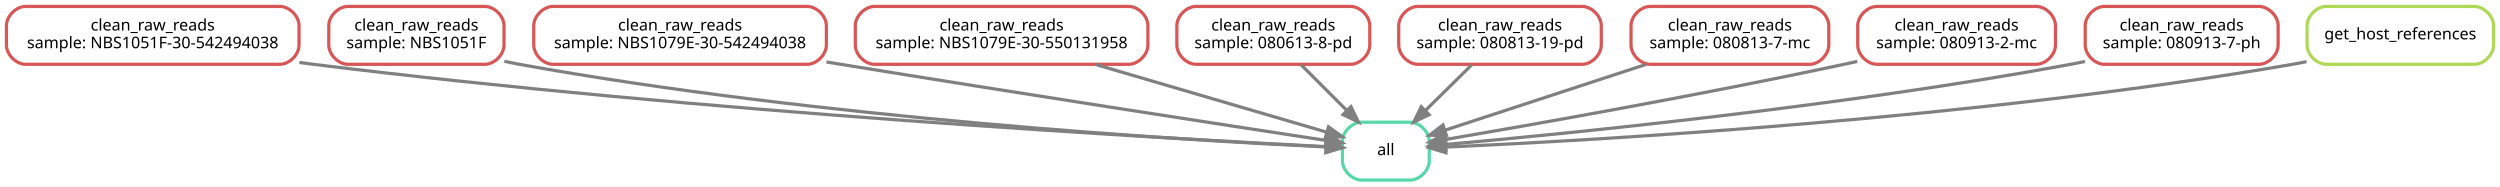
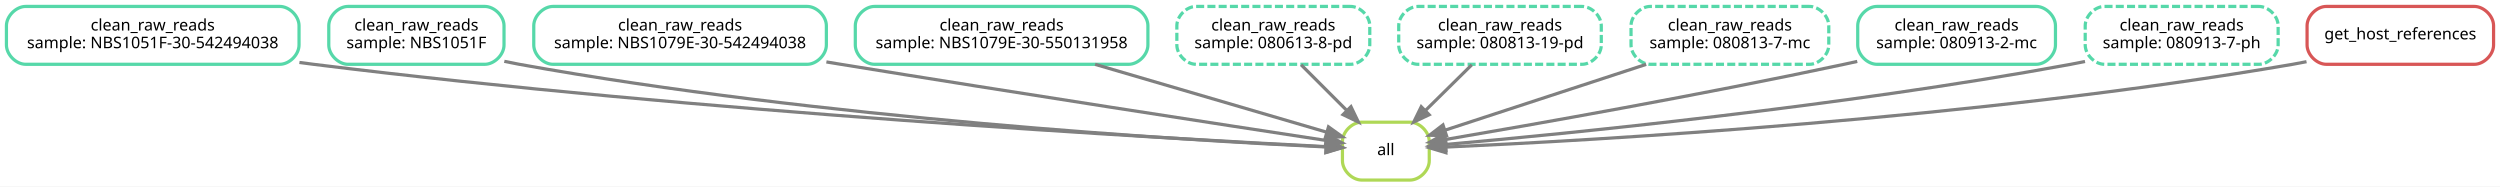
<svg xmlns="http://www.w3.org/2000/svg" width="1555pt" height="116pt" viewBox="0.00 0.00 1555.00 116.00">
  <g id="graph0" class="graph" transform="scale(1 1) rotate(0) translate(4 112)">
    <polygon fill="white" stroke="none" points="-4,4 -4,-112 1551,-112 1551,4 -4,4" />
    <g id="node1" class="node">
-       <path fill="none" stroke="#56d8a9" stroke-width="2" d="M873,-36C873,-36 843,-36 843,-36 837,-36 831,-30 831,-24 831,-24 831,-12 831,-12 831,-6 837,0 843,0 843,0 873,0 873,0 879,0 885,-6 885,-12 885,-12 885,-24 885,-24 885,-30 879,-36 873,-36" />
+       <path fill="none" stroke="#afd856" stroke-width="2" d="M873,-36C873,-36 843,-36 843,-36 837,-36 831,-30 831,-24 831,-24 831,-12 831,-12 831,-6 837,0 843,0 843,0 873,0 873,0 879,0 885,-6 885,-12 885,-12 885,-24 885,-24 885,-30 879,-36 873,-36" />
      <text text-anchor="middle" x="858" y="-15.5" font-family="sans" font-size="10.00">all</text>
    </g>
    <g id="node2" class="node">
-       <path fill="none" stroke="#d85656" stroke-width="2" d="M170,-108C170,-108 12,-108 12,-108 6,-108 0,-102 0,-96 0,-96 0,-84 0,-84 0,-78 6,-72 12,-72 12,-72 170,-72 170,-72 176,-72 182,-78 182,-84 182,-84 182,-96 182,-96 182,-102 176,-108 170,-108" />
+       <path fill="none" stroke="#56d8a9" stroke-width="2" d="M170,-108C170,-108 12,-108 12,-108 6,-108 0,-102 0,-96 0,-96 0,-84 0,-84 0,-78 6,-72 12,-72 12,-72 170,-72 170,-72 176,-72 182,-78 182,-84 182,-84 182,-96 182,-96 182,-102 176,-108 170,-108" />
      <text text-anchor="middle" x="91" y="-93" font-family="sans" font-size="10.00">clean_raw_reads</text>
      <text text-anchor="middle" x="91" y="-82" font-family="sans" font-size="10.00">sample: NBS1051F-30-542494038</text>
    </g>
    <g id="edge1" class="edge">
      <path fill="none" stroke="grey" stroke-width="2" d="M182.24,-73.15C185.19,-72.74 188.12,-72.36 191,-72 430.09,-42.24 719.59,-25.91 820.87,-20.79" />
      <polygon fill="grey" stroke="grey" stroke-width="2" points="821.1,-24.28 830.91,-20.28 820.75,-17.29 821.1,-24.28" />
    </g>
    <g id="node3" class="node">
-       <path fill="none" stroke="#d85656" stroke-width="2" d="M297.5,-108C297.5,-108 212.5,-108 212.5,-108 206.5,-108 200.5,-102 200.5,-96 200.5,-96 200.5,-84 200.5,-84 200.5,-78 206.5,-72 212.5,-72 212.5,-72 297.5,-72 297.5,-72 303.5,-72 309.5,-78 309.5,-84 309.5,-84 309.5,-96 309.5,-96 309.5,-102 303.5,-108 297.5,-108" />
+       <path fill="none" stroke="#56d8a9" stroke-width="2" d="M297.5,-108C297.5,-108 212.5,-108 212.5,-108 206.5,-108 200.5,-102 200.5,-96 200.5,-96 200.5,-84 200.5,-84 200.5,-78 206.5,-72 212.5,-72 212.5,-72 297.5,-72 297.5,-72 303.5,-72 309.5,-78 309.5,-84 309.5,-84 309.5,-96 309.5,-96 309.5,-102 303.5,-108 297.5,-108" />
      <text text-anchor="middle" x="255" y="-93" font-family="sans" font-size="10.00">clean_raw_reads</text>
      <text text-anchor="middle" x="255" y="-82" font-family="sans" font-size="10.00">sample: NBS1051F</text>
    </g>
    <g id="edge2" class="edge">
      <path fill="none" stroke="grey" stroke-width="2" d="M309.68,-73.85C312.82,-73.18 315.95,-72.55 319,-72 505.72,-38.25 732.99,-24.78 820.85,-20.58" />
      <polygon fill="grey" stroke="grey" stroke-width="2" points="821.04,-24.08 830.87,-20.12 820.71,-17.09 821.04,-24.08" />
    </g>
    <g id="node4" class="node">
-       <path fill="none" stroke="#d85656" stroke-width="2" d="M498,-108C498,-108 340,-108 340,-108 334,-108 328,-102 328,-96 328,-96 328,-84 328,-84 328,-78 334,-72 340,-72 340,-72 498,-72 498,-72 504,-72 510,-78 510,-84 510,-84 510,-96 510,-96 510,-102 504,-108 498,-108" />
+       <path fill="none" stroke="#56d8a9" stroke-width="2" d="M498,-108C498,-108 340,-108 340,-108 334,-108 328,-102 328,-96 328,-96 328,-84 328,-84 328,-78 334,-72 340,-72 340,-72 498,-72 498,-72 504,-72 510,-78 510,-84 510,-84 510,-96 510,-96 510,-102 504,-108 498,-108" />
      <text text-anchor="middle" x="419" y="-93" font-family="sans" font-size="10.00">clean_raw_reads</text>
      <text text-anchor="middle" x="419" y="-82" font-family="sans" font-size="10.00">sample: NBS1079E-30-542494038</text>
    </g>
    <g id="edge3" class="edge">
      <path fill="none" stroke="grey" stroke-width="2" d="M510.01,-73.48C513.04,-72.98 516.05,-72.48 519,-72 628.49,-54.14 758.07,-34.22 820.58,-24.68" />
      <polygon fill="grey" stroke="grey" stroke-width="2" points="821.38,-28.1 830.74,-23.14 820.32,-21.18 821.38,-28.1" />
    </g>
    <g id="node5" class="node">
-       <path fill="none" stroke="#d85656" stroke-width="2" d="M698,-108C698,-108 540,-108 540,-108 534,-108 528,-102 528,-96 528,-96 528,-84 528,-84 528,-78 534,-72 540,-72 540,-72 698,-72 698,-72 704,-72 710,-78 710,-84 710,-84 710,-96 710,-96 710,-102 704,-108 698,-108" />
+       <path fill="none" stroke="#56d8a9" stroke-width="2" d="M698,-108C698,-108 540,-108 540,-108 534,-108 528,-102 528,-96 528,-96 528,-84 528,-84 528,-78 534,-72 540,-72 540,-72 698,-72 698,-72 704,-72 710,-78 710,-84 710,-84 710,-96 710,-96 710,-102 704,-108 698,-108" />
      <text text-anchor="middle" x="619" y="-93" font-family="sans" font-size="10.00">clean_raw_reads</text>
      <text text-anchor="middle" x="619" y="-82" font-family="sans" font-size="10.00">sample: NBS1079E-30-550131958</text>
    </g>
    <g id="edge4" class="edge">
      <path fill="none" stroke="grey" stroke-width="2" d="M677.16,-71.97C722.06,-58.81 782.81,-41.02 821.21,-29.78" />
      <polygon fill="grey" stroke="grey" stroke-width="2" points="822.33,-33.1 830.94,-26.93 820.36,-26.38 822.33,-33.1" />
    </g>
    <g id="node6" class="node">
-       <path fill="none" stroke="#d85656" stroke-width="2" d="M836,-108C836,-108 740,-108 740,-108 734,-108 728,-102 728,-96 728,-96 728,-84 728,-84 728,-78 734,-72 740,-72 740,-72 836,-72 836,-72 842,-72 848,-78 848,-84 848,-84 848,-96 848,-96 848,-102 842,-108 836,-108" />
+       <path fill="none" stroke="#56d8a9" stroke-width="2" stroke-dasharray="5,2" d="M836,-108C836,-108 740,-108 740,-108 734,-108 728,-102 728,-96 728,-96 728,-84 728,-84 728,-78 734,-72 740,-72 740,-72 836,-72 836,-72 842,-72 848,-78 848,-84 848,-84 848,-96 848,-96 848,-102 842,-108 836,-108" />
      <text text-anchor="middle" x="788" y="-93" font-family="sans" font-size="10.00">clean_raw_reads</text>
      <text text-anchor="middle" x="788" y="-82" font-family="sans" font-size="10.00">sample: 080613-8-pd</text>
    </g>
    <g id="edge5" class="edge">
      <path fill="none" stroke="grey" stroke-width="2" d="M805.3,-71.7C813.86,-63.14 824.34,-52.66 833.7,-43.3" />
      <polygon fill="grey" stroke="grey" stroke-width="2" points="836.3,-45.65 840.9,-36.1 831.35,-40.7 836.3,-45.65" />
    </g>
    <g id="node7" class="node">
-       <path fill="none" stroke="#d85656" stroke-width="2" d="M980,-108C980,-108 878,-108 878,-108 872,-108 866,-102 866,-96 866,-96 866,-84 866,-84 866,-78 872,-72 878,-72 878,-72 980,-72 980,-72 986,-72 992,-78 992,-84 992,-84 992,-96 992,-96 992,-102 986,-108 980,-108" />
+       <path fill="none" stroke="#56d8a9" stroke-width="2" stroke-dasharray="5,2" d="M980,-108C980,-108 878,-108 878,-108 872,-108 866,-102 866,-96 866,-96 866,-84 866,-84 866,-78 872,-72 878,-72 878,-72 980,-72 980,-72 986,-72 992,-78 992,-84 992,-84 992,-96 992,-96 992,-102 986,-108 980,-108" />
      <text text-anchor="middle" x="929" y="-93" font-family="sans" font-size="10.00">clean_raw_reads</text>
      <text text-anchor="middle" x="929" y="-82" font-family="sans" font-size="10.00">sample: 080813-19-pd</text>
    </g>
    <g id="edge6" class="edge">
      <path fill="none" stroke="grey" stroke-width="2" d="M911.45,-71.7C902.77,-63.14 892.14,-52.66 882.65,-43.3" />
      <polygon fill="grey" stroke="grey" stroke-width="2" points="884.93,-40.63 875.35,-36.1 880.01,-45.62 884.93,-40.63" />
    </g>
    <g id="node8" class="node">
-       <path fill="none" stroke="#d85656" stroke-width="2" d="M1121.5,-108C1121.5,-108 1022.5,-108 1022.5,-108 1016.5,-108 1010.5,-102 1010.5,-96 1010.5,-96 1010.5,-84 1010.5,-84 1010.5,-78 1016.5,-72 1022.5,-72 1022.5,-72 1121.5,-72 1121.5,-72 1127.5,-72 1133.5,-78 1133.5,-84 1133.5,-84 1133.5,-96 1133.5,-96 1133.5,-102 1127.5,-108 1121.5,-108" />
+       <path fill="none" stroke="#56d8a9" stroke-width="2" stroke-dasharray="5,2" d="M1121.5,-108C1121.5,-108 1022.5,-108 1022.5,-108 1016.5,-108 1010.5,-102 1010.5,-96 1010.5,-96 1010.5,-84 1010.5,-84 1010.5,-78 1016.5,-72 1022.5,-72 1022.5,-72 1121.5,-72 1121.5,-72 1127.5,-72 1133.5,-78 1133.5,-84 1133.5,-84 1133.5,-96 1133.5,-96 1133.5,-102 1127.5,-108 1121.5,-108" />
      <text text-anchor="middle" x="1072" y="-93" font-family="sans" font-size="10.00">clean_raw_reads</text>
      <text text-anchor="middle" x="1072" y="-82" font-family="sans" font-size="10.00">sample: 080813-7-mc</text>
    </g>
    <g id="edge7" class="edge">
      <path fill="none" stroke="grey" stroke-width="2" d="M1019.92,-71.97C981.19,-59.29 929.28,-42.31 894.79,-31.03" />
      <polygon fill="grey" stroke="grey" stroke-width="2" points="895.71,-27.65 885.11,-27.87 893.53,-34.3 895.71,-27.65" />
    </g>
    <g id="node9" class="node">
-       <path fill="none" stroke="#d85656" stroke-width="2" d="M1262.5,-108C1262.5,-108 1163.5,-108 1163.5,-108 1157.5,-108 1151.5,-102 1151.5,-96 1151.5,-96 1151.5,-84 1151.5,-84 1151.5,-78 1157.5,-72 1163.5,-72 1163.5,-72 1262.5,-72 1262.5,-72 1268.5,-72 1274.5,-78 1274.5,-84 1274.5,-84 1274.5,-96 1274.5,-96 1274.5,-102 1268.5,-108 1262.5,-108" />
+       <path fill="none" stroke="#56d8a9" stroke-width="2" d="M1262.5,-108C1262.5,-108 1163.5,-108 1163.5,-108 1157.5,-108 1151.5,-102 1151.5,-96 1151.5,-96 1151.5,-84 1151.5,-84 1151.5,-78 1157.5,-72 1163.5,-72 1163.5,-72 1262.5,-72 1262.5,-72 1268.5,-72 1274.5,-78 1274.5,-84 1274.5,-84 1274.5,-96 1274.5,-96 1274.5,-102 1268.5,-108 1262.5,-108" />
      <text text-anchor="middle" x="1213" y="-93" font-family="sans" font-size="10.00">clean_raw_reads</text>
      <text text-anchor="middle" x="1213" y="-82" font-family="sans" font-size="10.00">sample: 080913-2-mc</text>
    </g>
    <g id="edge8" class="edge">
      <path fill="none" stroke="grey" stroke-width="2" d="M1151.21,-73.8C1148.44,-73.18 1145.69,-72.58 1143,-72 1054.47,-53.03 949.62,-34.55 895.11,-25.24" />
      <polygon fill="grey" stroke="grey" stroke-width="2" points="895.66,-21.78 885.21,-23.55 894.48,-28.68 895.66,-21.78" />
    </g>
    <g id="node10" class="node">
-       <path fill="none" stroke="#d85656" stroke-width="2" d="M1401,-108C1401,-108 1305,-108 1305,-108 1299,-108 1293,-102 1293,-96 1293,-96 1293,-84 1293,-84 1293,-78 1299,-72 1305,-72 1305,-72 1401,-72 1401,-72 1407,-72 1413,-78 1413,-84 1413,-84 1413,-96 1413,-96 1413,-102 1407,-108 1401,-108" />
+       <path fill="none" stroke="#56d8a9" stroke-width="2" stroke-dasharray="5,2" d="M1401,-108C1401,-108 1305,-108 1305,-108 1299,-108 1293,-102 1293,-96 1293,-96 1293,-84 1293,-84 1293,-78 1299,-72 1305,-72 1305,-72 1401,-72 1401,-72 1407,-72 1413,-78 1413,-84 1413,-84 1413,-96 1413,-96 1413,-102 1407,-108 1401,-108" />
      <text text-anchor="middle" x="1353" y="-93" font-family="sans" font-size="10.00">clean_raw_reads</text>
      <text text-anchor="middle" x="1353" y="-82" font-family="sans" font-size="10.00">sample: 080913-7-ph</text>
    </g>
    <g id="edge9" class="edge">
      <path fill="none" stroke="grey" stroke-width="2" d="M1292.88,-73.75C1289.88,-73.12 1286.91,-72.54 1284,-72 1141.5,-45.68 969.72,-28.76 895.34,-22.15" />
      <polygon fill="grey" stroke="grey" stroke-width="2" points="895.35,-18.64 885.08,-21.25 894.74,-25.61 895.35,-18.64" />
    </g>
    <g id="node11" class="node">
-       <path fill="none" stroke="#afd856" stroke-width="2" d="M1535,-108C1535,-108 1443,-108 1443,-108 1437,-108 1431,-102 1431,-96 1431,-96 1431,-84 1431,-84 1431,-78 1437,-72 1443,-72 1443,-72 1535,-72 1535,-72 1541,-72 1547,-78 1547,-84 1547,-84 1547,-96 1547,-96 1547,-102 1541,-108 1535,-108" />
+       <path fill="none" stroke="#d85656" stroke-width="2" d="M1535,-108C1535,-108 1443,-108 1443,-108 1437,-108 1431,-102 1431,-96 1431,-96 1431,-84 1431,-84 1431,-78 1437,-72 1443,-72 1443,-72 1535,-72 1535,-72 1541,-72 1547,-78 1547,-84 1547,-84 1547,-96 1547,-96 1547,-102 1541,-108 1535,-108" />
      <text text-anchor="middle" x="1489" y="-87.5" font-family="sans" font-size="10.00">get_host_references</text>
    </g>
    <g id="edge10" class="edge">
      <path fill="none" stroke="grey" stroke-width="2" d="M1430.65,-73.63C1427.73,-73.04 1424.84,-72.49 1422,-72 1225.3,-38.01 985.98,-24.6 895.26,-20.51" />
      <polygon fill="grey" stroke="grey" stroke-width="2" points="895.34,-17.01 885.2,-20.06 895.04,-24 895.34,-17.01" />
    </g>
  </g>
</svg>
